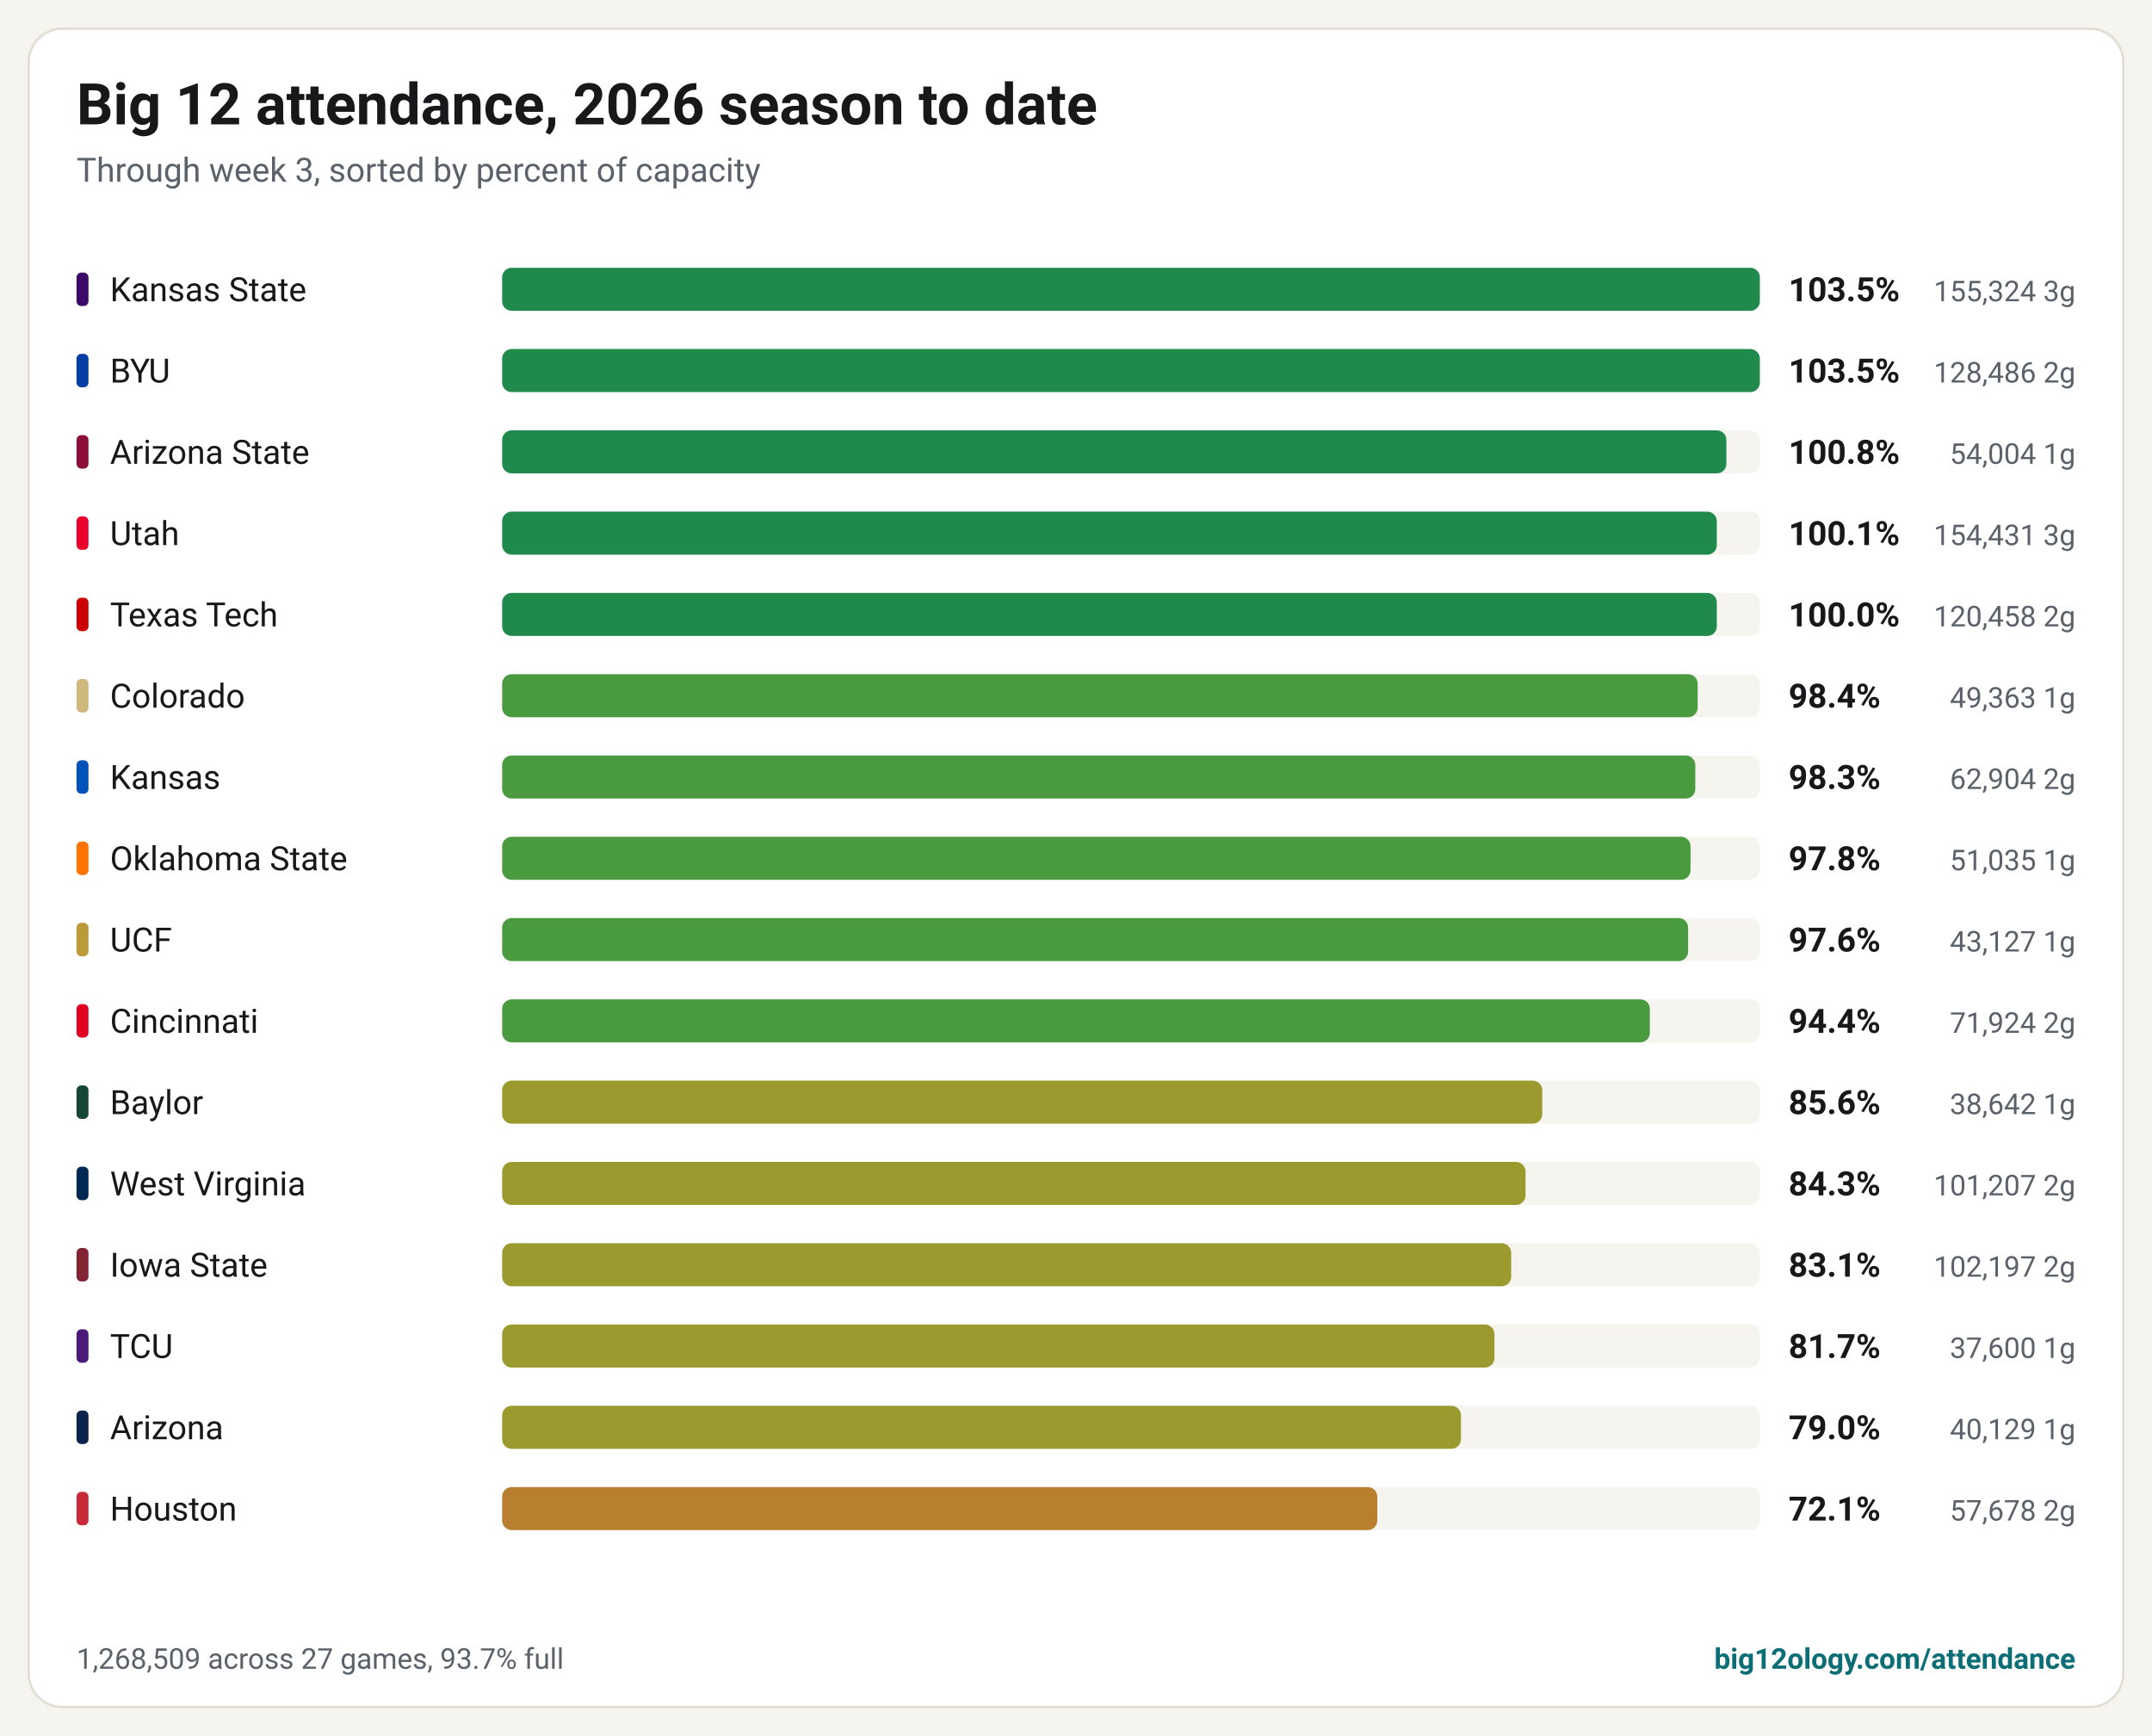
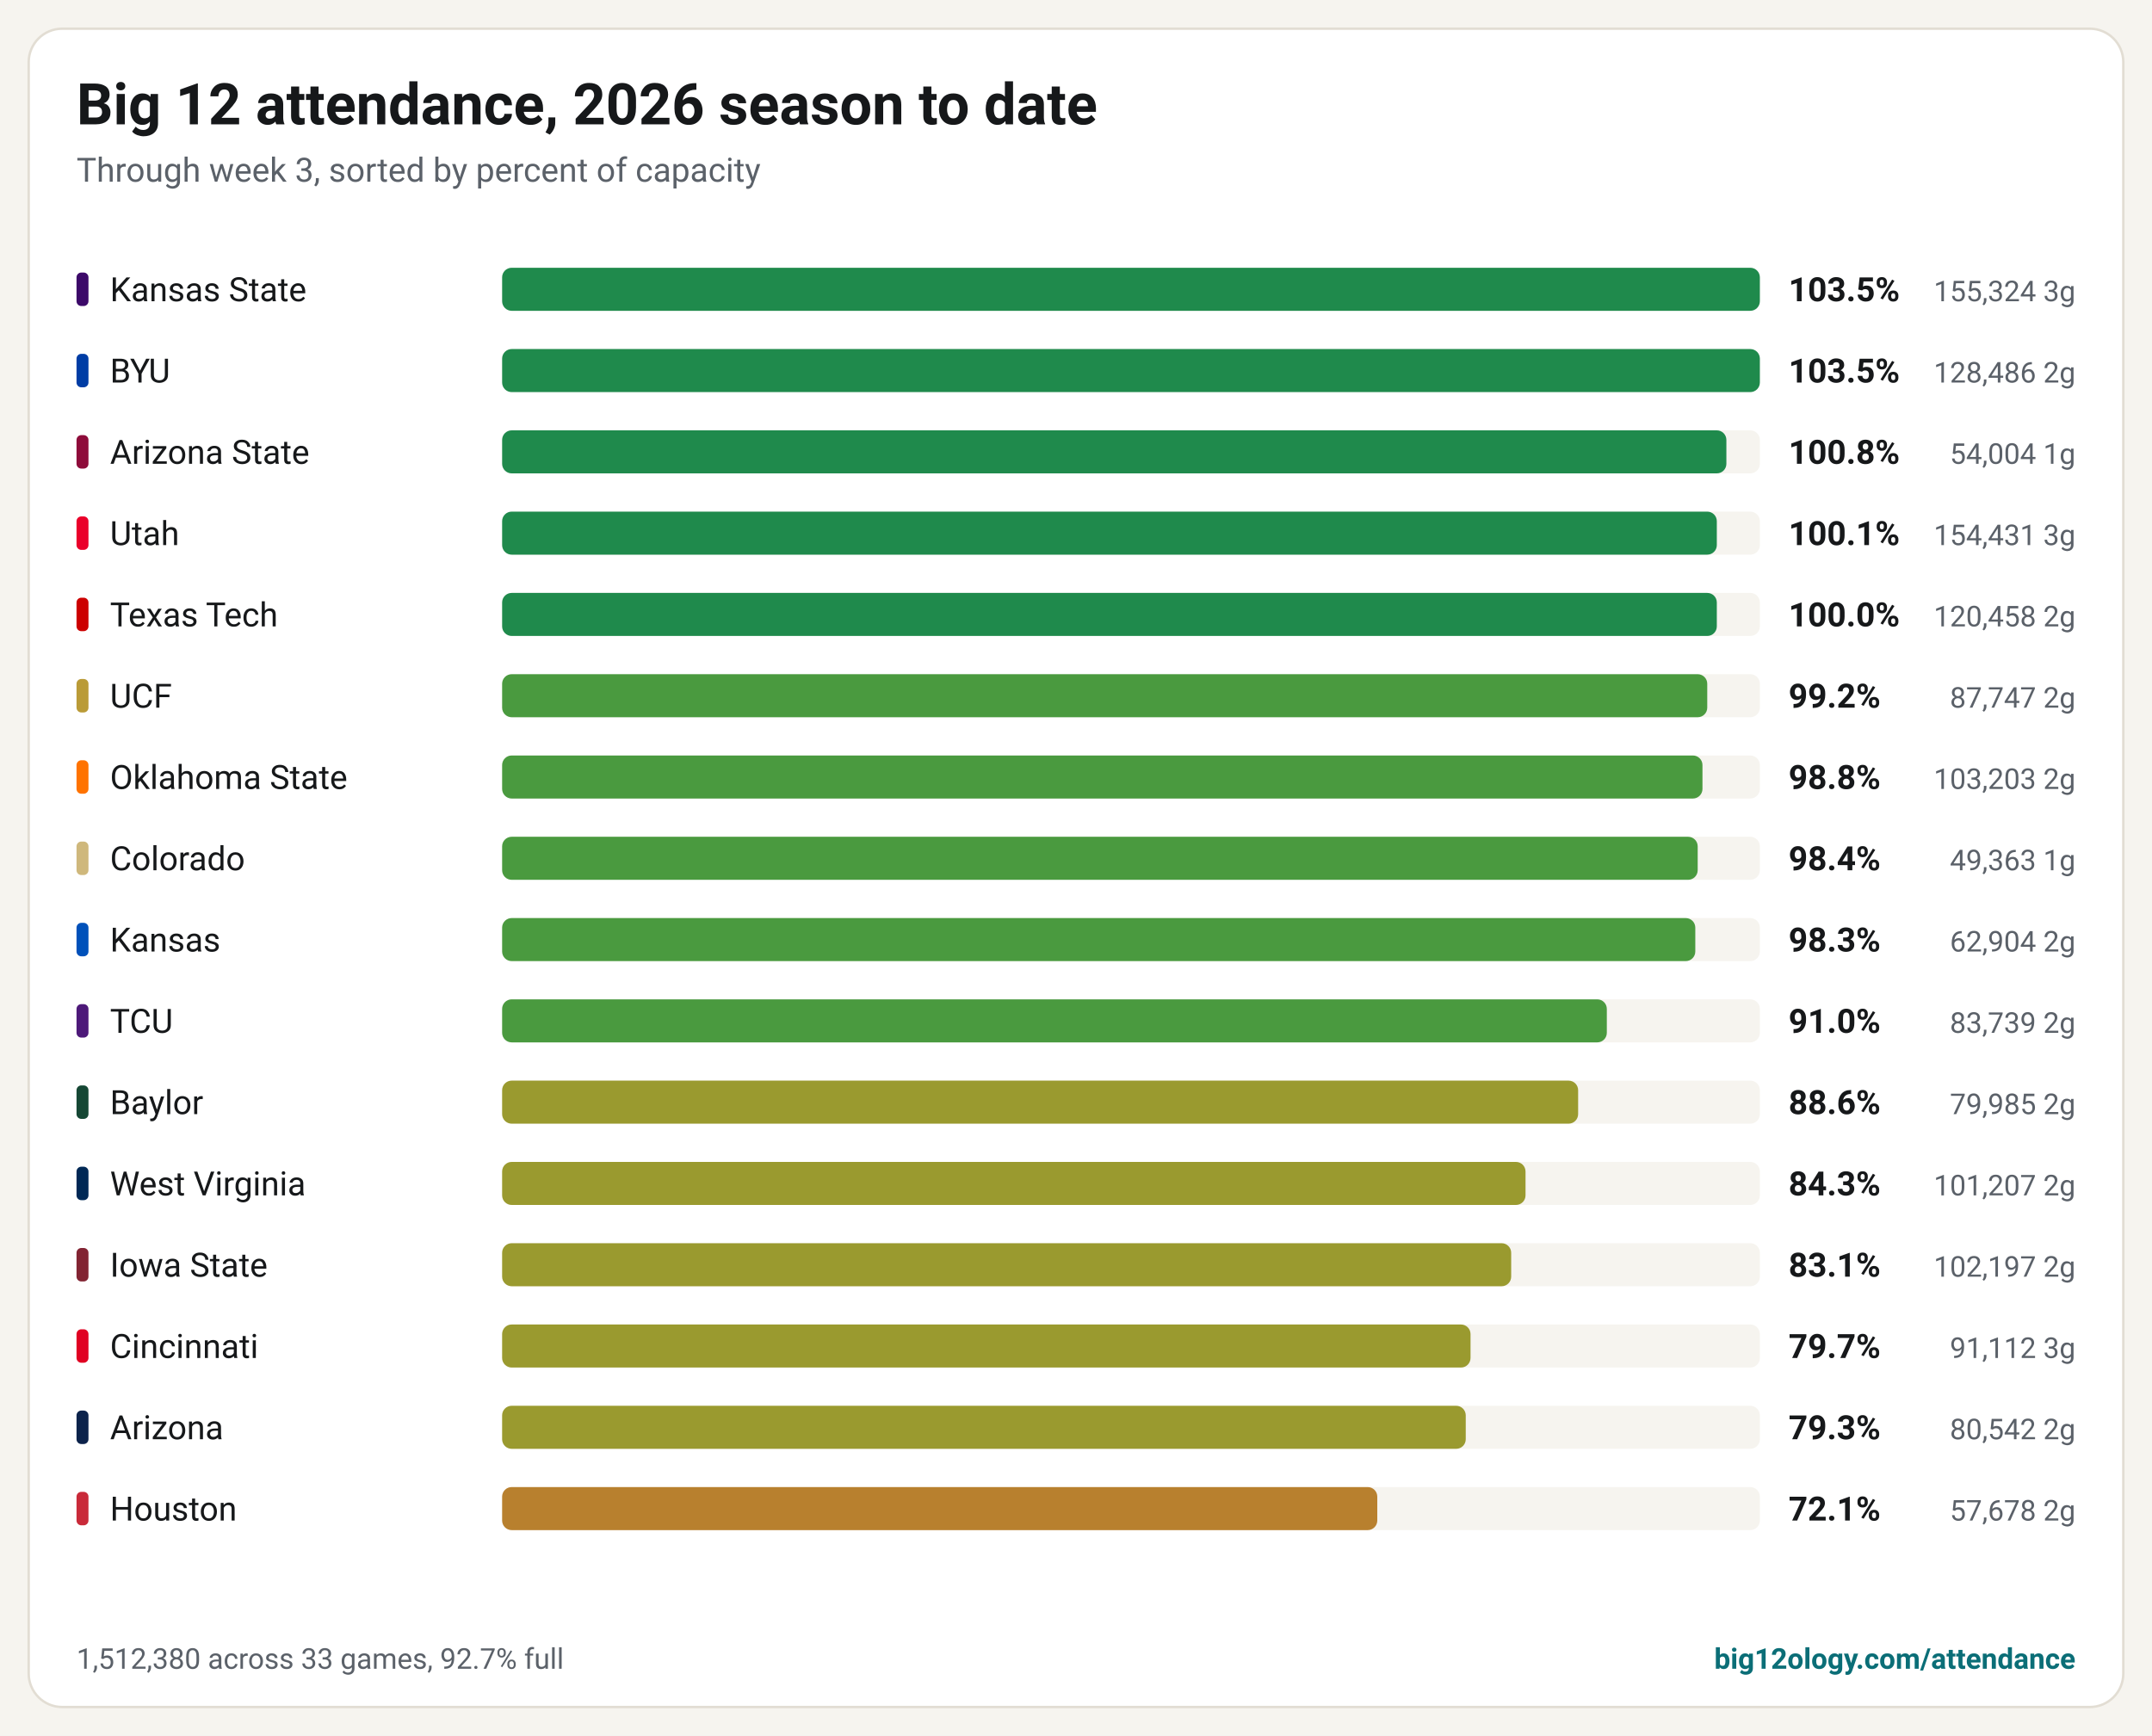
<svg xmlns="http://www.w3.org/2000/svg" width="900" height="726" viewBox="0 0 900 726" role="img" aria-label="Big 12 attendance, 2026 season to date. Through week 3, sorted by percent of capacity">
  <rect width="900" height="726" fill="#f6f4ef" />
  <rect x="12" y="12" width="876" height="702" rx="14" fill="#ffffff" stroke="#e2ddd3" />
  <text x="32" y="52" font-family="-apple-system, BlinkMacSystemFont, 'Segoe UI', Roboto, Helvetica, Arial, sans-serif" font-size="24" font-weight="700" fill="#16181A">Big 12 attendance, 2026 season to date</text>
  <text x="32" y="76" font-family="-apple-system, BlinkMacSystemFont, 'Segoe UI', Roboto, Helvetica, Arial, sans-serif" font-size="14" fill="#5b6169">Through week 3, sorted by percent of capacity</text>
  <rect x="32" y="114" width="5" height="14" rx="2" fill="#3c0969" />
  <text x="46" y="126" font-family="-apple-system, BlinkMacSystemFont, 'Segoe UI', Roboto, Helvetica, Arial, sans-serif" font-size="14" fill="#16181A">Kansas State</text>
  <rect x="210" y="112" width="526" height="18" rx="4" fill="#f6f4ef" />
  <rect x="210" y="112" width="526" height="18" rx="4" fill="#1f8a4c" />
  <text x="748" y="126" font-family="-apple-system, BlinkMacSystemFont, 'Segoe UI', Roboto, Helvetica, Arial, sans-serif" font-size="14" font-weight="700" fill="#16181A">103.5%</text>
  <text x="868" y="126" font-family="-apple-system, BlinkMacSystemFont, 'Segoe UI', Roboto, Helvetica, Arial, sans-serif" font-size="12" fill="#5b6169" text-anchor="end">155,324 3g</text>
  <rect x="32" y="148" width="5" height="14" rx="2" fill="#003da5" />
  <text x="46" y="160" font-family="-apple-system, BlinkMacSystemFont, 'Segoe UI', Roboto, Helvetica, Arial, sans-serif" font-size="14" fill="#16181A">BYU</text>
  <rect x="210" y="146" width="526" height="18" rx="4" fill="#f6f4ef" />
  <rect x="210" y="146" width="526" height="18" rx="4" fill="#1f8a4c" />
  <text x="748" y="160" font-family="-apple-system, BlinkMacSystemFont, 'Segoe UI', Roboto, Helvetica, Arial, sans-serif" font-size="14" font-weight="700" fill="#16181A">103.5%</text>
  <text x="868" y="160" font-family="-apple-system, BlinkMacSystemFont, 'Segoe UI', Roboto, Helvetica, Arial, sans-serif" font-size="12" fill="#5b6169" text-anchor="end">128,486 2g</text>
  <rect x="32" y="182" width="5" height="14" rx="2" fill="#8e0c3a" />
  <text x="46" y="194" font-family="-apple-system, BlinkMacSystemFont, 'Segoe UI', Roboto, Helvetica, Arial, sans-serif" font-size="14" fill="#16181A">Arizona State</text>
  <rect x="210" y="180" width="526" height="18" rx="4" fill="#f6f4ef" />
  <rect x="210" y="180" width="512" height="18" rx="4" fill="#1f8a4c" />
  <text x="748" y="194" font-family="-apple-system, BlinkMacSystemFont, 'Segoe UI', Roboto, Helvetica, Arial, sans-serif" font-size="14" font-weight="700" fill="#16181A">100.8%</text>
  <text x="868" y="194" font-family="-apple-system, BlinkMacSystemFont, 'Segoe UI', Roboto, Helvetica, Arial, sans-serif" font-size="12" fill="#5b6169" text-anchor="end">54,004 1g</text>
  <rect x="32" y="216" width="5" height="14" rx="2" fill="#ea002a" />
  <text x="46" y="228" font-family="-apple-system, BlinkMacSystemFont, 'Segoe UI', Roboto, Helvetica, Arial, sans-serif" font-size="14" fill="#16181A">Utah</text>
  <rect x="210" y="214" width="526" height="18" rx="4" fill="#f6f4ef" />
  <rect x="210" y="214" width="508" height="18" rx="4" fill="#1f8a4c" />
  <text x="748" y="228" font-family="-apple-system, BlinkMacSystemFont, 'Segoe UI', Roboto, Helvetica, Arial, sans-serif" font-size="14" font-weight="700" fill="#16181A">100.1%</text>
  <text x="868" y="228" font-family="-apple-system, BlinkMacSystemFont, 'Segoe UI', Roboto, Helvetica, Arial, sans-serif" font-size="12" fill="#5b6169" text-anchor="end">154,431 3g</text>
  <rect x="32" y="250" width="5" height="14" rx="2" fill="#cc0000" />
  <text x="46" y="262" font-family="-apple-system, BlinkMacSystemFont, 'Segoe UI', Roboto, Helvetica, Arial, sans-serif" font-size="14" fill="#16181A">Texas Tech</text>
  <rect x="210" y="248" width="526" height="18" rx="4" fill="#f6f4ef" />
  <rect x="210" y="248" width="508" height="18" rx="4" fill="#1f8a4c" />
  <text x="748" y="262" font-family="-apple-system, BlinkMacSystemFont, 'Segoe UI', Roboto, Helvetica, Arial, sans-serif" font-size="14" font-weight="700" fill="#16181A">100.0%</text>
  <text x="868" y="262" font-family="-apple-system, BlinkMacSystemFont, 'Segoe UI', Roboto, Helvetica, Arial, sans-serif" font-size="12" fill="#5b6169" text-anchor="end">120,458 2g</text>
-   <rect x="32" y="284" width="5" height="14" rx="2" fill="#cfb87c" />
-   <text x="46" y="296" font-family="-apple-system, BlinkMacSystemFont, 'Segoe UI', Roboto, Helvetica, Arial, sans-serif" font-size="14" fill="#16181A">Colorado</text>
+   <rect x="32" y="284" width="5" height="14" rx="2" fill="#ba9b37" />
+   <text x="46" y="296" font-family="-apple-system, BlinkMacSystemFont, 'Segoe UI', Roboto, Helvetica, Arial, sans-serif" font-size="14" fill="#16181A">UCF</text>
  <rect x="210" y="282" width="526" height="18" rx="4" fill="#f6f4ef" />
-   <rect x="210" y="282" width="500" height="18" rx="4" fill="#4a9a3f" />
-   <text x="748" y="296" font-family="-apple-system, BlinkMacSystemFont, 'Segoe UI', Roboto, Helvetica, Arial, sans-serif" font-size="14" font-weight="700" fill="#16181A">98.4%</text>
-   <text x="868" y="296" font-family="-apple-system, BlinkMacSystemFont, 'Segoe UI', Roboto, Helvetica, Arial, sans-serif" font-size="12" fill="#5b6169" text-anchor="end">49,363 1g</text>
-   <rect x="32" y="318" width="5" height="14" rx="2" fill="#0051ba" />
-   <text x="46" y="330" font-family="-apple-system, BlinkMacSystemFont, 'Segoe UI', Roboto, Helvetica, Arial, sans-serif" font-size="14" fill="#16181A">Kansas</text>
+   <rect x="210" y="282" width="504" height="18" rx="4" fill="#4a9a3f" />
+   <text x="748" y="296" font-family="-apple-system, BlinkMacSystemFont, 'Segoe UI', Roboto, Helvetica, Arial, sans-serif" font-size="14" font-weight="700" fill="#16181A">99.2%</text>
+   <text x="868" y="296" font-family="-apple-system, BlinkMacSystemFont, 'Segoe UI', Roboto, Helvetica, Arial, sans-serif" font-size="12" fill="#5b6169" text-anchor="end">87,747 2g</text>
+   <rect x="32" y="318" width="5" height="14" rx="2" fill="#ff7300" />
+   <text x="46" y="330" font-family="-apple-system, BlinkMacSystemFont, 'Segoe UI', Roboto, Helvetica, Arial, sans-serif" font-size="14" fill="#16181A">Oklahoma State</text>
  <rect x="210" y="316" width="526" height="18" rx="4" fill="#f6f4ef" />
-   <rect x="210" y="316" width="499" height="18" rx="4" fill="#4a9a3f" />
-   <text x="748" y="330" font-family="-apple-system, BlinkMacSystemFont, 'Segoe UI', Roboto, Helvetica, Arial, sans-serif" font-size="14" font-weight="700" fill="#16181A">98.3%</text>
-   <text x="868" y="330" font-family="-apple-system, BlinkMacSystemFont, 'Segoe UI', Roboto, Helvetica, Arial, sans-serif" font-size="12" fill="#5b6169" text-anchor="end">62,904 2g</text>
-   <rect x="32" y="352" width="5" height="14" rx="2" fill="#ff7300" />
-   <text x="46" y="364" font-family="-apple-system, BlinkMacSystemFont, 'Segoe UI', Roboto, Helvetica, Arial, sans-serif" font-size="14" fill="#16181A">Oklahoma State</text>
+   <rect x="210" y="316" width="502" height="18" rx="4" fill="#4a9a3f" />
+   <text x="748" y="330" font-family="-apple-system, BlinkMacSystemFont, 'Segoe UI', Roboto, Helvetica, Arial, sans-serif" font-size="14" font-weight="700" fill="#16181A">98.8%</text>
+   <text x="868" y="330" font-family="-apple-system, BlinkMacSystemFont, 'Segoe UI', Roboto, Helvetica, Arial, sans-serif" font-size="12" fill="#5b6169" text-anchor="end">103,203 2g</text>
+   <rect x="32" y="352" width="5" height="14" rx="2" fill="#cfb87c" />
+   <text x="46" y="364" font-family="-apple-system, BlinkMacSystemFont, 'Segoe UI', Roboto, Helvetica, Arial, sans-serif" font-size="14" fill="#16181A">Colorado</text>
  <rect x="210" y="350" width="526" height="18" rx="4" fill="#f6f4ef" />
-   <rect x="210" y="350" width="497" height="18" rx="4" fill="#4a9a3f" />
-   <text x="748" y="364" font-family="-apple-system, BlinkMacSystemFont, 'Segoe UI', Roboto, Helvetica, Arial, sans-serif" font-size="14" font-weight="700" fill="#16181A">97.8%</text>
-   <text x="868" y="364" font-family="-apple-system, BlinkMacSystemFont, 'Segoe UI', Roboto, Helvetica, Arial, sans-serif" font-size="12" fill="#5b6169" text-anchor="end">51,035 1g</text>
-   <rect x="32" y="386" width="5" height="14" rx="2" fill="#ba9b37" />
-   <text x="46" y="398" font-family="-apple-system, BlinkMacSystemFont, 'Segoe UI', Roboto, Helvetica, Arial, sans-serif" font-size="14" fill="#16181A">UCF</text>
+   <rect x="210" y="350" width="500" height="18" rx="4" fill="#4a9a3f" />
+   <text x="748" y="364" font-family="-apple-system, BlinkMacSystemFont, 'Segoe UI', Roboto, Helvetica, Arial, sans-serif" font-size="14" font-weight="700" fill="#16181A">98.4%</text>
+   <text x="868" y="364" font-family="-apple-system, BlinkMacSystemFont, 'Segoe UI', Roboto, Helvetica, Arial, sans-serif" font-size="12" fill="#5b6169" text-anchor="end">49,363 1g</text>
+   <rect x="32" y="386" width="5" height="14" rx="2" fill="#0051ba" />
+   <text x="46" y="398" font-family="-apple-system, BlinkMacSystemFont, 'Segoe UI', Roboto, Helvetica, Arial, sans-serif" font-size="14" fill="#16181A">Kansas</text>
  <rect x="210" y="384" width="526" height="18" rx="4" fill="#f6f4ef" />
-   <rect x="210" y="384" width="496" height="18" rx="4" fill="#4a9a3f" />
-   <text x="748" y="398" font-family="-apple-system, BlinkMacSystemFont, 'Segoe UI', Roboto, Helvetica, Arial, sans-serif" font-size="14" font-weight="700" fill="#16181A">97.6%</text>
-   <text x="868" y="398" font-family="-apple-system, BlinkMacSystemFont, 'Segoe UI', Roboto, Helvetica, Arial, sans-serif" font-size="12" fill="#5b6169" text-anchor="end">43,127 1g</text>
-   <rect x="32" y="420" width="5" height="14" rx="2" fill="#e00122" />
-   <text x="46" y="432" font-family="-apple-system, BlinkMacSystemFont, 'Segoe UI', Roboto, Helvetica, Arial, sans-serif" font-size="14" fill="#16181A">Cincinnati</text>
+   <rect x="210" y="384" width="499" height="18" rx="4" fill="#4a9a3f" />
+   <text x="748" y="398" font-family="-apple-system, BlinkMacSystemFont, 'Segoe UI', Roboto, Helvetica, Arial, sans-serif" font-size="14" font-weight="700" fill="#16181A">98.3%</text>
+   <text x="868" y="398" font-family="-apple-system, BlinkMacSystemFont, 'Segoe UI', Roboto, Helvetica, Arial, sans-serif" font-size="12" fill="#5b6169" text-anchor="end">62,904 2g</text>
+   <rect x="32" y="420" width="5" height="14" rx="2" fill="#4d1979" />
+   <text x="46" y="432" font-family="-apple-system, BlinkMacSystemFont, 'Segoe UI', Roboto, Helvetica, Arial, sans-serif" font-size="14" fill="#16181A">TCU</text>
  <rect x="210" y="418" width="526" height="18" rx="4" fill="#f6f4ef" />
-   <rect x="210" y="418" width="480" height="18" rx="4" fill="#4a9a3f" />
-   <text x="748" y="432" font-family="-apple-system, BlinkMacSystemFont, 'Segoe UI', Roboto, Helvetica, Arial, sans-serif" font-size="14" font-weight="700" fill="#16181A">94.4%</text>
-   <text x="868" y="432" font-family="-apple-system, BlinkMacSystemFont, 'Segoe UI', Roboto, Helvetica, Arial, sans-serif" font-size="12" fill="#5b6169" text-anchor="end">71,924 2g</text>
+   <rect x="210" y="418" width="462" height="18" rx="4" fill="#4a9a3f" />
+   <text x="748" y="432" font-family="-apple-system, BlinkMacSystemFont, 'Segoe UI', Roboto, Helvetica, Arial, sans-serif" font-size="14" font-weight="700" fill="#16181A">91.0%</text>
+   <text x="868" y="432" font-family="-apple-system, BlinkMacSystemFont, 'Segoe UI', Roboto, Helvetica, Arial, sans-serif" font-size="12" fill="#5b6169" text-anchor="end">83,739 2g</text>
  <rect x="32" y="454" width="5" height="14" rx="2" fill="#154734" />
  <text x="46" y="466" font-family="-apple-system, BlinkMacSystemFont, 'Segoe UI', Roboto, Helvetica, Arial, sans-serif" font-size="14" fill="#16181A">Baylor</text>
  <rect x="210" y="452" width="526" height="18" rx="4" fill="#f6f4ef" />
-   <rect x="210" y="452" width="435" height="18" rx="4" fill="#9a9a2f" />
-   <text x="748" y="466" font-family="-apple-system, BlinkMacSystemFont, 'Segoe UI', Roboto, Helvetica, Arial, sans-serif" font-size="14" font-weight="700" fill="#16181A">85.6%</text>
-   <text x="868" y="466" font-family="-apple-system, BlinkMacSystemFont, 'Segoe UI', Roboto, Helvetica, Arial, sans-serif" font-size="12" fill="#5b6169" text-anchor="end">38,642 1g</text>
+   <rect x="210" y="452" width="450" height="18" rx="4" fill="#9a9a2f" />
+   <text x="748" y="466" font-family="-apple-system, BlinkMacSystemFont, 'Segoe UI', Roboto, Helvetica, Arial, sans-serif" font-size="14" font-weight="700" fill="#16181A">88.6%</text>
+   <text x="868" y="466" font-family="-apple-system, BlinkMacSystemFont, 'Segoe UI', Roboto, Helvetica, Arial, sans-serif" font-size="12" fill="#5b6169" text-anchor="end">79,985 2g</text>
  <rect x="32" y="488" width="5" height="14" rx="2" fill="#002855" />
  <text x="46" y="500" font-family="-apple-system, BlinkMacSystemFont, 'Segoe UI', Roboto, Helvetica, Arial, sans-serif" font-size="14" fill="#16181A">West Virginia</text>
  <rect x="210" y="486" width="526" height="18" rx="4" fill="#f6f4ef" />
  <rect x="210" y="486" width="428" height="18" rx="4" fill="#9a9a2f" />
  <text x="748" y="500" font-family="-apple-system, BlinkMacSystemFont, 'Segoe UI', Roboto, Helvetica, Arial, sans-serif" font-size="14" font-weight="700" fill="#16181A">84.3%</text>
  <text x="868" y="500" font-family="-apple-system, BlinkMacSystemFont, 'Segoe UI', Roboto, Helvetica, Arial, sans-serif" font-size="12" fill="#5b6169" text-anchor="end">101,207 2g</text>
  <rect x="32" y="522" width="5" height="14" rx="2" fill="#822433" />
  <text x="46" y="534" font-family="-apple-system, BlinkMacSystemFont, 'Segoe UI', Roboto, Helvetica, Arial, sans-serif" font-size="14" fill="#16181A">Iowa State</text>
  <rect x="210" y="520" width="526" height="18" rx="4" fill="#f6f4ef" />
  <rect x="210" y="520" width="422" height="18" rx="4" fill="#9a9a2f" />
  <text x="748" y="534" font-family="-apple-system, BlinkMacSystemFont, 'Segoe UI', Roboto, Helvetica, Arial, sans-serif" font-size="14" font-weight="700" fill="#16181A">83.1%</text>
  <text x="868" y="534" font-family="-apple-system, BlinkMacSystemFont, 'Segoe UI', Roboto, Helvetica, Arial, sans-serif" font-size="12" fill="#5b6169" text-anchor="end">102,197 2g</text>
-   <rect x="32" y="556" width="5" height="14" rx="2" fill="#4d1979" />
-   <text x="46" y="568" font-family="-apple-system, BlinkMacSystemFont, 'Segoe UI', Roboto, Helvetica, Arial, sans-serif" font-size="14" fill="#16181A">TCU</text>
+   <rect x="32" y="556" width="5" height="14" rx="2" fill="#e00122" />
+   <text x="46" y="568" font-family="-apple-system, BlinkMacSystemFont, 'Segoe UI', Roboto, Helvetica, Arial, sans-serif" font-size="14" fill="#16181A">Cincinnati</text>
  <rect x="210" y="554" width="526" height="18" rx="4" fill="#f6f4ef" />
-   <rect x="210" y="554" width="415" height="18" rx="4" fill="#9a9a2f" />
-   <text x="748" y="568" font-family="-apple-system, BlinkMacSystemFont, 'Segoe UI', Roboto, Helvetica, Arial, sans-serif" font-size="14" font-weight="700" fill="#16181A">81.7%</text>
-   <text x="868" y="568" font-family="-apple-system, BlinkMacSystemFont, 'Segoe UI', Roboto, Helvetica, Arial, sans-serif" font-size="12" fill="#5b6169" text-anchor="end">37,600 1g</text>
+   <rect x="210" y="554" width="405" height="18" rx="4" fill="#9a9a2f" />
+   <text x="748" y="568" font-family="-apple-system, BlinkMacSystemFont, 'Segoe UI', Roboto, Helvetica, Arial, sans-serif" font-size="14" font-weight="700" fill="#16181A">79.7%</text>
+   <text x="868" y="568" font-family="-apple-system, BlinkMacSystemFont, 'Segoe UI', Roboto, Helvetica, Arial, sans-serif" font-size="12" fill="#5b6169" text-anchor="end">91,112 3g</text>
  <rect x="32" y="590" width="5" height="14" rx="2" fill="#0c234b" />
  <text x="46" y="602" font-family="-apple-system, BlinkMacSystemFont, 'Segoe UI', Roboto, Helvetica, Arial, sans-serif" font-size="14" fill="#16181A">Arizona</text>
  <rect x="210" y="588" width="526" height="18" rx="4" fill="#f6f4ef" />
-   <rect x="210" y="588" width="401" height="18" rx="4" fill="#9a9a2f" />
-   <text x="748" y="602" font-family="-apple-system, BlinkMacSystemFont, 'Segoe UI', Roboto, Helvetica, Arial, sans-serif" font-size="14" font-weight="700" fill="#16181A">79.0%</text>
-   <text x="868" y="602" font-family="-apple-system, BlinkMacSystemFont, 'Segoe UI', Roboto, Helvetica, Arial, sans-serif" font-size="12" fill="#5b6169" text-anchor="end">40,129 1g</text>
+   <rect x="210" y="588" width="403" height="18" rx="4" fill="#9a9a2f" />
+   <text x="748" y="602" font-family="-apple-system, BlinkMacSystemFont, 'Segoe UI', Roboto, Helvetica, Arial, sans-serif" font-size="14" font-weight="700" fill="#16181A">79.3%</text>
+   <text x="868" y="602" font-family="-apple-system, BlinkMacSystemFont, 'Segoe UI', Roboto, Helvetica, Arial, sans-serif" font-size="12" fill="#5b6169" text-anchor="end">80,542 2g</text>
  <rect x="32" y="624" width="5" height="14" rx="2" fill="#c92a39" />
  <text x="46" y="636" font-family="-apple-system, BlinkMacSystemFont, 'Segoe UI', Roboto, Helvetica, Arial, sans-serif" font-size="14" fill="#16181A">Houston</text>
  <rect x="210" y="622" width="526" height="18" rx="4" fill="#f6f4ef" />
  <rect x="210" y="622" width="366" height="18" rx="4" fill="#b8802e" />
  <text x="748" y="636" font-family="-apple-system, BlinkMacSystemFont, 'Segoe UI', Roboto, Helvetica, Arial, sans-serif" font-size="14" font-weight="700" fill="#16181A">72.1%</text>
  <text x="868" y="636" font-family="-apple-system, BlinkMacSystemFont, 'Segoe UI', Roboto, Helvetica, Arial, sans-serif" font-size="12" fill="#5b6169" text-anchor="end">57,678 2g</text>
-   <text x="32" y="698" font-family="-apple-system, BlinkMacSystemFont, 'Segoe UI', Roboto, Helvetica, Arial, sans-serif" font-size="12" fill="#5b6169">1,268,509 across 27 games, 93.7% full</text>
+   <text x="32" y="698" font-family="-apple-system, BlinkMacSystemFont, 'Segoe UI', Roboto, Helvetica, Arial, sans-serif" font-size="12" fill="#5b6169">1,512,380 across 33 games, 92.7% full</text>
  <text x="868" y="698" font-family="-apple-system, BlinkMacSystemFont, 'Segoe UI', Roboto, Helvetica, Arial, sans-serif" font-size="12" fill="#0B6E77" text-anchor="end" font-weight="600">big12ology.com/attendance</text>
</svg>
